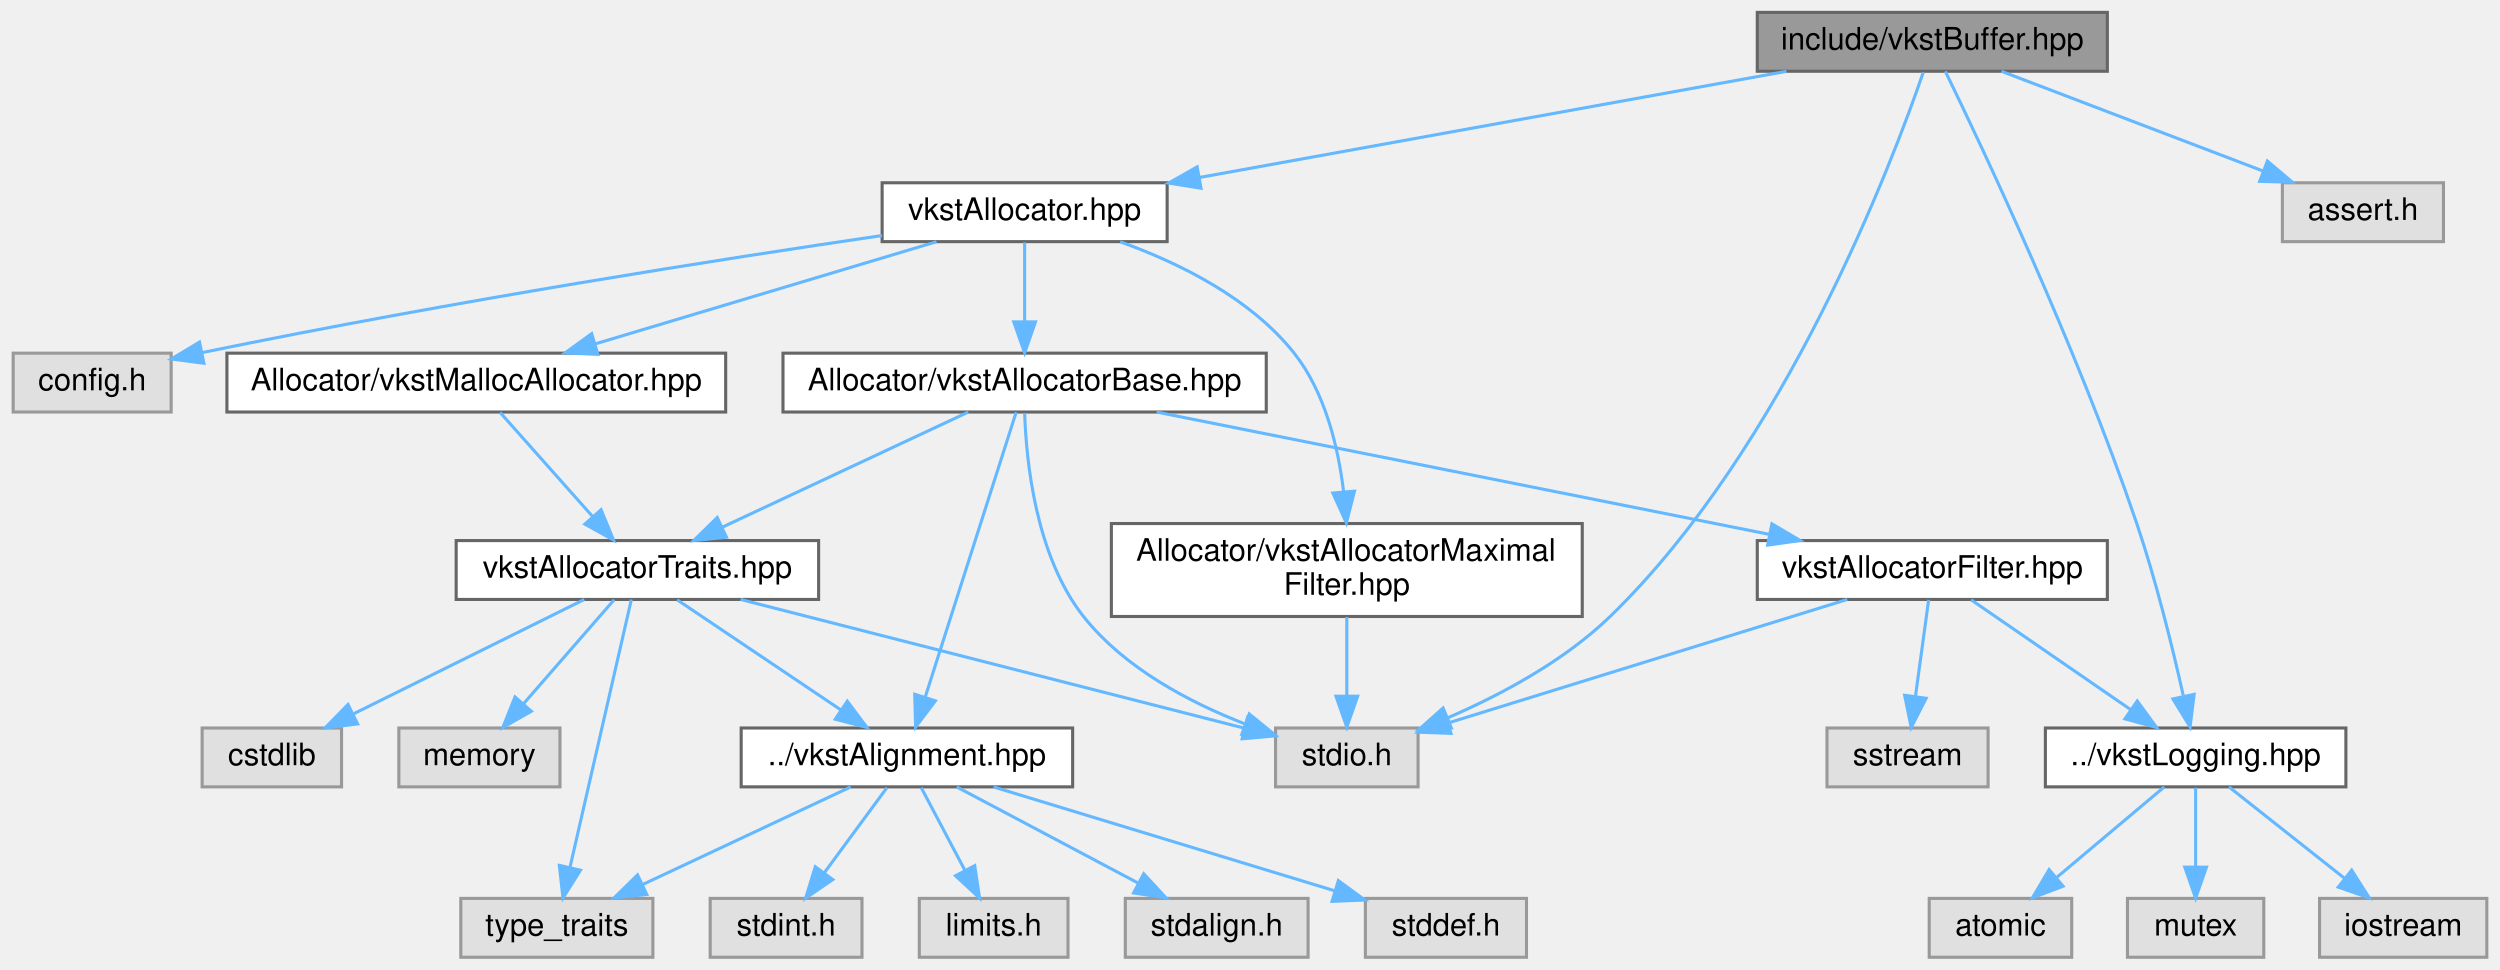
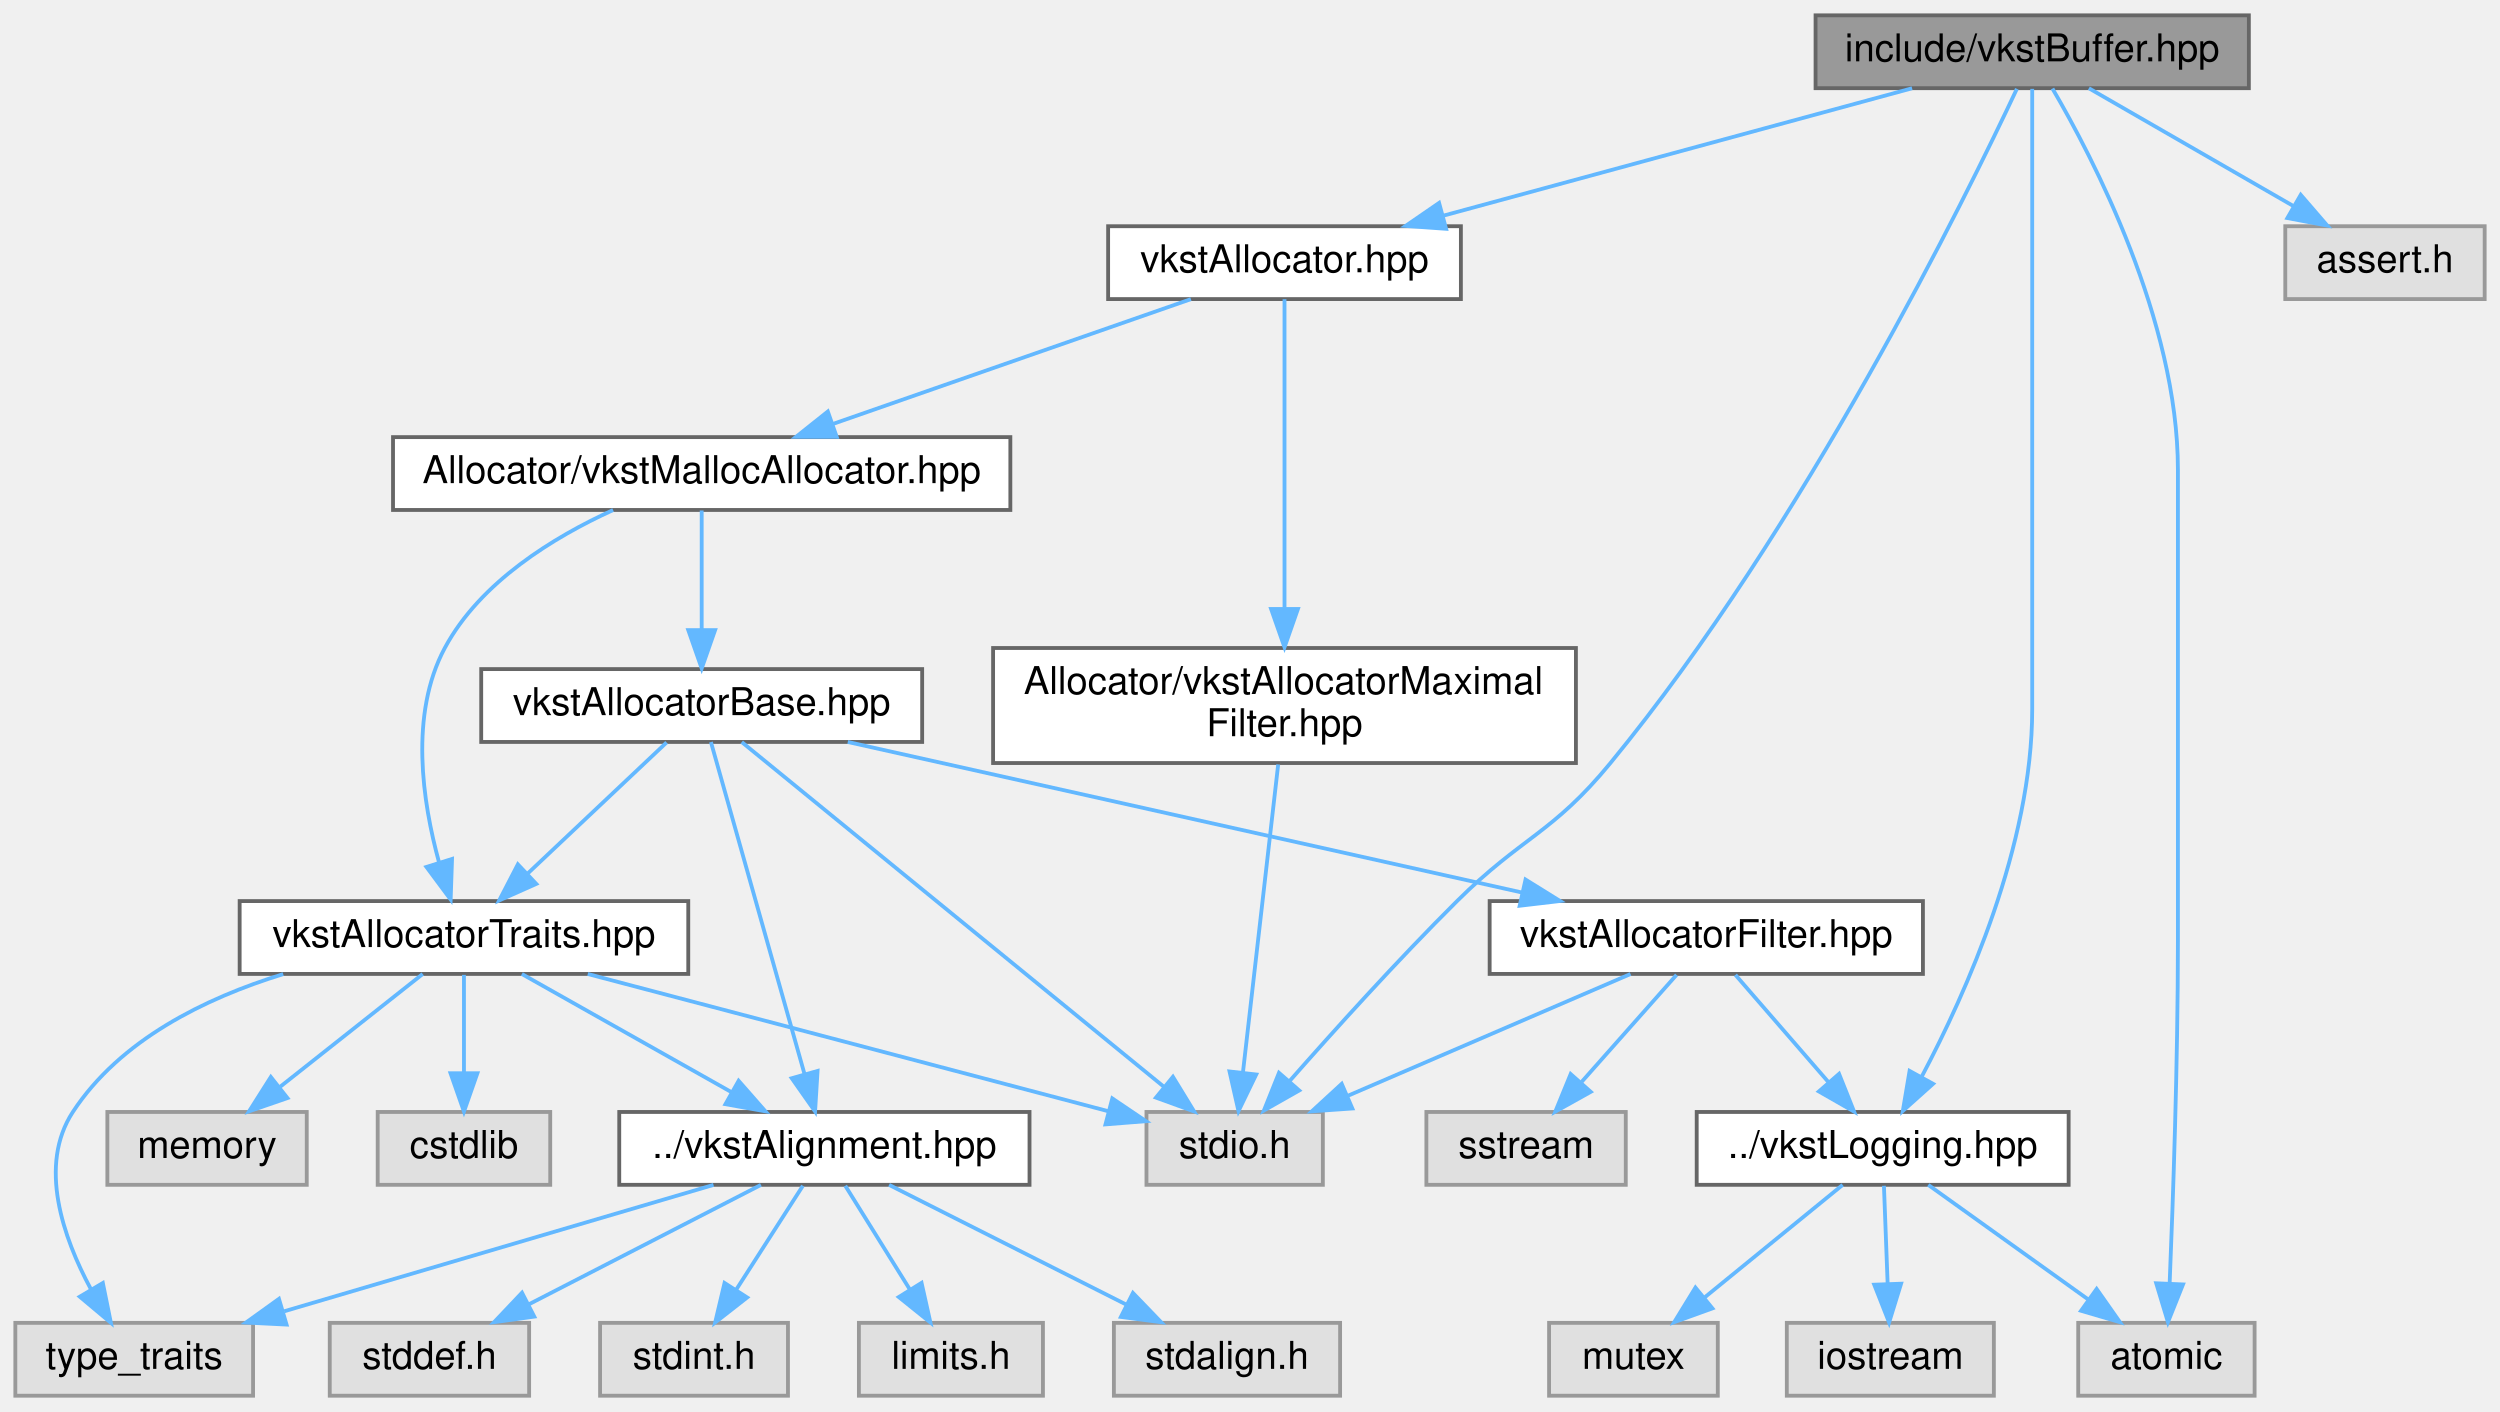
- <svg xmlns="http://www.w3.org/2000/svg" xmlns:xlink="http://www.w3.org/1999/xlink" width="807pt" height="313pt" viewBox="0.00 0.00 806.50 313.00">
-   <g id="graph0" class="graph" transform="scale(1 1) rotate(0) translate(4 309)">
+ <svg xmlns="http://www.w3.org/2000/svg" xmlns:xlink="http://www.w3.org/1999/xlink" width="652pt" height="368pt" viewBox="0.00 0.00 652.00 368.00">
+   <g id="graph0" class="graph" transform="scale(1 1) rotate(0) translate(4 364)">
    <g id="Node000001" class="node">
      <g id="a_Node000001">
        <a xlink:title=" ">
-           <polygon fill="#999999" stroke="#666666" points="676,-305 563,-305 563,-286 676,-286 676,-305" />
-           <text text-anchor="middle" x="619.5" y="-293" font-family="Helvetica,sans-Serif" font-size="10.00">include/vkstBuffer.hpp</text>
+           <polygon fill="#999999" stroke="#666666" points="582.5,-360 469.5,-360 469.5,-341 582.5,-341 582.5,-360" />
+           <text text-anchor="middle" x="526" y="-348" font-family="Helvetica,sans-Serif" font-size="10.00">include/vkstBuffer.hpp</text>
        </a>
      </g>
    </g>
    <g id="Node000002" class="node">
      <g id="a_Node000002">
        <a xlink:title=" ">
-           <polygon fill="#e0e0e0" stroke="#999999" points="453.5,-74 407.5,-74 407.5,-55 453.5,-55 453.5,-74" />
-           <text text-anchor="middle" x="430.5" y="-62" font-family="Helvetica,sans-Serif" font-size="10.00">stdio.h</text>
+           <polygon fill="#e0e0e0" stroke="#999999" points="341,-74 295,-74 295,-55 341,-55 341,-74" />
+           <text text-anchor="middle" x="318" y="-62" font-family="Helvetica,sans-Serif" font-size="10.00">stdio.h</text>
        </a>
      </g>
    </g>
    <g id="edge1_Node000001_Node000002" class="edge">
      <g id="a_edge1_Node000001_Node000002">
        <a xlink:title=" ">
-           <path fill="none" stroke="#63b8ff" d="M616.58,-285.65C606.71,-256.9 572,-164.77 515.5,-110 500.7,-95.66 480.36,-84.78 463.28,-77.38" />
-           <polygon fill="#63b8ff" stroke="#63b8ff" points="464.25,-73.99 453.67,-73.42 461.58,-80.46 464.25,-73.99" />
+           <path fill="none" stroke="#63b8ff" d="M522,-340.83C509.09,-313.34 466.43,-226.37 416,-165 400.82,-146.52 392.97,-145.85 376,-129 360.53,-113.64 343.84,-95.14 332.35,-82.09" />
+           <polygon fill="#63b8ff" stroke="#63b8ff" points="334.83,-79.61 325.62,-74.38 329.56,-84.21 334.83,-79.61" />
        </a>
      </g>
    </g>
    <g id="Node000003" class="node">
      <g id="a_Node000003">
        <a xlink:title=" ">
-           <polygon fill="#e0e0e0" stroke="#999999" points="784.5,-250 732.5,-250 732.5,-231 784.5,-231 784.5,-250" />
-           <text text-anchor="middle" x="758.5" y="-238" font-family="Helvetica,sans-Serif" font-size="10.00">assert.h</text>
+           <polygon fill="#e0e0e0" stroke="#999999" points="644,-305 592,-305 592,-286 644,-286 644,-305" />
+           <text text-anchor="middle" x="618" y="-293" font-family="Helvetica,sans-Serif" font-size="10.00">assert.h</text>
        </a>
      </g>
    </g>
    <g id="edge2_Node000001_Node000003" class="edge">
      <g id="a_edge2_Node000001_Node000003">
        <a xlink:title=" ">
-           <path fill="none" stroke="#63b8ff" d="M641.83,-285.98C664.7,-277.27 700.46,-263.63 726.36,-253.75" />
-           <polygon fill="#63b8ff" stroke="#63b8ff" points="727.66,-257 735.76,-250.17 725.17,-250.46 727.66,-257" />
+           <path fill="none" stroke="#63b8ff" d="M540.78,-340.98C555.18,-332.69 577.31,-319.94 594.19,-310.22" />
+           <polygon fill="#63b8ff" stroke="#63b8ff" points="596.03,-313.19 602.95,-305.17 592.54,-307.13 596.03,-313.19" />
        </a>
      </g>
    </g>
    <g id="Node000004" class="node">
      <g id="a_Node000004">
-         <a xlink:href="../../dd/d2c/vkstAllocator_8hpp.html" target="_top" xlink:title=" ">
-           <polygon fill="white" stroke="#666666" points="372.5,-250 280.5,-250 280.5,-231 372.5,-231 372.5,-250" />
-           <text text-anchor="middle" x="326.5" y="-238" font-family="Helvetica,sans-Serif" font-size="10.00">vkstAllocator.hpp</text>
+         <a xlink:title=" ">
+           <polygon fill="#e0e0e0" stroke="#999999" points="584,-19 538,-19 538,0 584,0 584,-19" />
+           <text text-anchor="middle" x="561" y="-7" font-family="Helvetica,sans-Serif" font-size="10.00">atomic</text>
        </a>
      </g>
    </g>
    <g id="edge3_Node000001_Node000004" class="edge">
      <g id="a_edge3_Node000001_Node000004">
        <a xlink:title=" ">
-           <path fill="none" stroke="#63b8ff" d="M572.42,-285.98C520.8,-276.65 437.98,-261.67 382.92,-251.71" />
-           <polygon fill="#63b8ff" stroke="#63b8ff" points="383.44,-248.24 372.97,-249.91 382.19,-255.13 383.44,-248.24" />
-         </a>
-       </g>
-     </g>
-     <g id="Node000009" class="node">
-       <g id="a_Node000009">
-         <a xlink:href="../../d4/d45/vkstLogging_8hpp.html" target="_top" xlink:title=" ">
-           <polygon fill="white" stroke="#666666" points="753,-74 656,-74 656,-55 753,-55 753,-74" />
-           <text text-anchor="middle" x="704.5" y="-62" font-family="Helvetica,sans-Serif" font-size="10.00">../vkstLogging.hpp</text>
-         </a>
-       </g>
-     </g>
-     <g id="edge30_Node000001_Node000009" class="edge">
-       <g id="a_edge30_Node000001_Node000009">
-         <a xlink:title=" ">
-           <path fill="none" stroke="#63b8ff" d="M623.7,-285.97C634.93,-262.91 666.12,-197.18 685.5,-140 691.78,-121.46 697.1,-99.72 700.5,-84.53" />
-           <polygon fill="#63b8ff" stroke="#63b8ff" points="704.01,-84.86 702.71,-74.34 697.17,-83.38 704.01,-84.86" />
+           <path fill="none" stroke="#63b8ff" d="M531.28,-340.9C541.73,-323.07 564,-280.46 564,-241.5 564,-241.5 564,-241.5 564,-118.5 564,-87.18 562.72,-50.77 561.84,-29.23" />
+           <polygon fill="#63b8ff" stroke="#63b8ff" points="565.33,-29.02 561.4,-19.18 558.34,-29.32 565.33,-29.02" />
        </a>
      </g>
    </g>
    <g id="Node000005" class="node">
      <g id="a_Node000005">
-         <a xlink:title=" ">
-           <polygon fill="#e0e0e0" stroke="#999999" points="51,-195 0,-195 0,-176 51,-176 51,-195" />
-           <text text-anchor="middle" x="25.5" y="-183" font-family="Helvetica,sans-Serif" font-size="10.00">config.h</text>
-         </a>
-       </g>
-     </g>
-     <g id="edge4_Node000004_Node000005" class="edge">
-       <g id="a_edge4_Node000004_Node000005">
-         <a xlink:title=" ">
-           <path fill="none" stroke="#63b8ff" d="M280.46,-232.97C229.17,-225.44 143.58,-212.12 61.11,-195.21" />
-           <polygon fill="#63b8ff" stroke="#63b8ff" points="61.57,-191.73 51.07,-193.12 60.15,-198.58 61.57,-191.73" />
+         <a xlink:href="../../dd/d2c/vkstAllocator_8hpp.html" target="_top" xlink:title=" ">
+           <polygon fill="white" stroke="#666666" points="377,-305 285,-305 285,-286 377,-286 377,-305" />
+           <text text-anchor="middle" x="331" y="-293" font-family="Helvetica,sans-Serif" font-size="10.00">vkstAllocator.hpp</text>
+         </a>
+       </g>
+     </g>
+     <g id="edge4_Node000001_Node000005" class="edge">
+       <g id="a_edge4_Node000001_Node000005">
+         <a xlink:title=" ">
+           <path fill="none" stroke="#63b8ff" d="M494.67,-340.98C461.51,-331.97 409,-317.7 372.44,-307.76" />
+           <polygon fill="#63b8ff" stroke="#63b8ff" points="373.14,-304.33 362.58,-305.08 371.31,-311.08 373.14,-304.33" />
+         </a>
+       </g>
+     </g>
+     <g id="Node000010" class="node">
+       <g id="a_Node000010">
+         <a xlink:href="../../d4/d45/vkstLogging_8hpp.html" target="_top" xlink:title=" ">
+           <polygon fill="white" stroke="#666666" points="535.5,-74 438.5,-74 438.5,-55 535.5,-55 535.5,-74" />
+           <text text-anchor="middle" x="487" y="-62" font-family="Helvetica,sans-Serif" font-size="10.00">../vkstLogging.hpp</text>
+         </a>
+       </g>
+     </g>
+     <g id="edge30_Node000001_Node000010" class="edge">
+       <g id="a_edge30_Node000001_Node000010">
+         <a xlink:title=" ">
+           <path fill="none" stroke="#63b8ff" d="M526,-340.82C526,-322.48 526,-278.44 526,-241.5 526,-241.5 526,-241.5 526,-179 526,-143.57 508.79,-105.12 497.23,-83.3" />
+           <polygon fill="#63b8ff" stroke="#63b8ff" points="500.15,-81.34 492.26,-74.27 494.02,-84.71 500.15,-81.34" />
        </a>
      </g>
    </g>
    <g id="Node000006" class="node">
      <g id="a_Node000006">
-         <a xlink:href="../../d0/dd1/vkstAllocatorBase_8hpp.html" target="_top" xlink:title=" ">
-           <polygon fill="white" stroke="#666666" points="404.5,-195 248.5,-195 248.5,-176 404.5,-176 404.5,-195" />
-           <text text-anchor="middle" x="326.5" y="-183" font-family="Helvetica,sans-Serif" font-size="10.00">Allocator/vkstAllocatorBase.hpp</text>
-         </a>
-       </g>
-     </g>
-     <g id="edge5_Node000004_Node000006" class="edge">
-       <g id="a_edge5_Node000004_Node000006">
-         <a xlink:title=" ">
-           <path fill="none" stroke="#63b8ff" d="M326.5,-230.75C326.5,-223.8 326.5,-213.85 326.5,-205.13" />
-           <polygon fill="#63b8ff" stroke="#63b8ff" points="330,-205.09 326.5,-195.09 323,-205.09 330,-205.09" />
+         <a xlink:href="../../d5/d82/vkstMallocAllocator_8hpp.html" target="_top" xlink:title=" ">
+           <polygon fill="white" stroke="#666666" points="259.5,-250 98.5,-250 98.5,-231 259.5,-231 259.5,-250" />
+           <text text-anchor="middle" x="179" y="-238" font-family="Helvetica,sans-Serif" font-size="10.00">Allocator/vkstMallocAllocator.hpp</text>
+         </a>
+       </g>
+     </g>
+     <g id="edge5_Node000005_Node000006" class="edge">
+       <g id="a_edge5_Node000005_Node000006">
+         <a xlink:title=" ">
+           <path fill="none" stroke="#63b8ff" d="M306.58,-285.98C281.28,-277.16 241.55,-263.31 213.14,-253.41" />
+           <polygon fill="#63b8ff" stroke="#63b8ff" points="214.21,-250.07 203.61,-250.08 211.9,-256.68 214.21,-250.07" />
        </a>
      </g>
    </g>
    <g id="Node000022" class="node">
      <g id="a_Node000022">
-         <a xlink:href="../../d5/d82/vkstMallocAllocator_8hpp.html" target="_top" xlink:title=" ">
-           <polygon fill="white" stroke="#666666" points="230,-195 69,-195 69,-176 230,-176 230,-195" />
-           <text text-anchor="middle" x="149.5" y="-183" font-family="Helvetica,sans-Serif" font-size="10.00">Allocator/vkstMallocAllocator.hpp</text>
-         </a>
-       </g>
-     </g>
-     <g id="edge26_Node000004_Node000022" class="edge">
-       <g id="a_edge26_Node000004_Node000022">
-         <a xlink:title=" ">
-           <path fill="none" stroke="#63b8ff" d="M298.06,-230.98C268.22,-222.05 221.12,-207.94 187.97,-198.02" />
-           <polygon fill="#63b8ff" stroke="#63b8ff" points="188.74,-194.6 178.16,-195.08 186.74,-201.3 188.74,-194.6" />
-         </a>
-       </g>
-     </g>
-     <g id="Node000023" class="node">
-       <g id="a_Node000023">
        <a xlink:href="../../d5/d58/vkstAllocatorMaximalFilter_8hpp.html" target="_top" xlink:title=" ">
-           <polygon fill="white" stroke="#666666" points="506.5,-140 354.5,-140 354.5,-110 506.5,-110 506.5,-140" />
-           <text text-anchor="start" x="362.5" y="-128" font-family="Helvetica,sans-Serif" font-size="10.00">Allocator/vkstAllocatorMaximal</text>
-           <text text-anchor="middle" x="430.5" y="-117" font-family="Helvetica,sans-Serif" font-size="10.00">Filter.hpp</text>
-         </a>
-       </g>
-     </g>
-     <g id="edge28_Node000004_Node000023" class="edge">
-       <g id="a_edge28_Node000004_Node000023">
-         <a xlink:title=" ">
-           <path fill="none" stroke="#63b8ff" d="M357.33,-230.96C376.21,-224.18 399.39,-212.82 413.5,-195 423.51,-182.36 427.73,-164.64 429.46,-150.33" />
-           <polygon fill="#63b8ff" stroke="#63b8ff" points="432.97,-150.45 430.36,-140.18 425.99,-149.84 432.97,-150.45" />
-         </a>
-       </g>
-     </g>
-     <g id="edge6_Node000006_Node000002" class="edge">
-       <g id="a_edge6_Node000006_Node000002">
-         <a xlink:title=" ">
-           <path fill="none" stroke="#63b8ff" d="M326.51,-175.69C326.98,-160.64 329.93,-129.68 345.5,-110 358.66,-93.35 379.78,-82.25 397.67,-75.3" />
-           <polygon fill="#63b8ff" stroke="#63b8ff" points="398.99,-78.55 407.21,-71.86 396.61,-71.96 398.99,-78.55" />
+           <polygon fill="white" stroke="#666666" points="407,-195 255,-195 255,-165 407,-165 407,-195" />
+           <text text-anchor="start" x="263" y="-183" font-family="Helvetica,sans-Serif" font-size="10.00">Allocator/vkstAllocatorMaximal</text>
+           <text text-anchor="middle" x="331" y="-172" font-family="Helvetica,sans-Serif" font-size="10.00">Filter.hpp</text>
+         </a>
+       </g>
+     </g>
+     <g id="edge28_Node000005_Node000022" class="edge">
+       <g id="a_edge28_Node000005_Node000022">
+         <a xlink:title=" ">
+           <path fill="none" stroke="#63b8ff" d="M331,-285.97C331,-269.08 331,-230.85 331,-205.48" />
+           <polygon fill="#63b8ff" stroke="#63b8ff" points="334.5,-205.18 331,-195.18 327.5,-205.18 334.5,-205.18" />
        </a>
      </g>
    </g>
    <g id="Node000007" class="node">
      <g id="a_Node000007">
-         <a xlink:href="../../d1/d72/vkstAllocatorFilter_8hpp.html" target="_top" xlink:title=" ">
-           <polygon fill="white" stroke="#666666" points="676,-134.5 563,-134.5 563,-115.5 676,-115.5 676,-134.5" />
-           <text text-anchor="middle" x="619.5" y="-122.5" font-family="Helvetica,sans-Serif" font-size="10.00">vkstAllocatorFilter.hpp</text>
-         </a>
-       </g>
-     </g>
-     <g id="edge7_Node000006_Node000007" class="edge">
-       <g id="a_edge7_Node000006_Node000007">
-         <a xlink:title=" ">
-           <path fill="none" stroke="#63b8ff" d="M369.1,-175.99C421.51,-165.53 510.46,-147.77 567.02,-136.48" />
-           <polygon fill="#63b8ff" stroke="#63b8ff" points="567.72,-139.91 576.84,-134.52 566.35,-133.04 567.72,-139.91" />
+         <a xlink:href="../../d0/dd1/vkstAllocatorBase_8hpp.html" target="_top" xlink:title=" ">
+           <polygon fill="white" stroke="#666666" points="236.5,-189.5 121.5,-189.5 121.5,-170.5 236.5,-170.5 236.5,-189.5" />
+           <text text-anchor="middle" x="179" y="-177.5" font-family="Helvetica,sans-Serif" font-size="10.00">vkstAllocatorBase.hpp</text>
+         </a>
+       </g>
+     </g>
+     <g id="edge6_Node000006_Node000007" class="edge">
+       <g id="a_edge6_Node000006_Node000007">
+         <a xlink:title=" ">
+           <path fill="none" stroke="#63b8ff" d="M179,-230.87C179,-222.75 179,-210.31 179,-199.89" />
+           <polygon fill="#63b8ff" stroke="#63b8ff" points="182.5,-199.67 179,-189.67 175.5,-199.67 182.5,-199.67" />
        </a>
      </g>
    </g>
    <g id="Node000013" class="node">
      <g id="a_Node000013">
        <a xlink:href="../../d0/dcf/vkstAllocatorTraits_8hpp.html" target="_top" xlink:title=" ">
-           <polygon fill="white" stroke="#666666" points="260,-134.5 143,-134.5 143,-115.5 260,-115.5 260,-134.5" />
-           <text text-anchor="middle" x="201.5" y="-122.5" font-family="Helvetica,sans-Serif" font-size="10.00">vkstAllocatorTraits.hpp</text>
-         </a>
-       </g>
-     </g>
-     <g id="edge14_Node000006_Node000013" class="edge">
-       <g id="a_edge14_Node000006_Node000013">
-         <a xlink:title=" ">
-           <path fill="none" stroke="#63b8ff" d="M308.32,-175.99C287.49,-166.25 253.13,-150.16 229.02,-138.88" />
-           <polygon fill="#63b8ff" stroke="#63b8ff" points="230.24,-135.59 219.7,-134.52 227.27,-141.93 230.24,-135.59" />
+           <polygon fill="white" stroke="#666666" points="175.5,-129 58.5,-129 58.5,-110 175.5,-110 175.5,-129" />
+           <text text-anchor="middle" x="117" y="-117" font-family="Helvetica,sans-Serif" font-size="10.00">vkstAllocatorTraits.hpp</text>
+         </a>
+       </g>
+     </g>
+     <g id="edge27_Node000006_Node000013" class="edge">
+       <g id="a_edge27_Node000006_Node000013">
+         <a xlink:title=" ">
+           <path fill="none" stroke="#63b8ff" d="M155.89,-230.98C140.41,-223.92 121.24,-212.23 112,-195 102.74,-177.74 106.16,-154.89 110.51,-139.07" />
+           <polygon fill="#63b8ff" stroke="#63b8ff" points="113.89,-139.99 113.53,-129.4 107.21,-137.9 113.89,-139.99" />
+         </a>
+       </g>
+     </g>
+     <g id="edge7_Node000007_Node000002" class="edge">
+       <g id="a_edge7_Node000007_Node000002">
+         <a xlink:title=" ">
+           <path fill="none" stroke="#63b8ff" d="M189.45,-170.47C212.89,-151.32 269.95,-104.73 299.53,-80.58" />
+           <polygon fill="#63b8ff" stroke="#63b8ff" points="301.9,-83.17 307.43,-74.13 297.47,-77.74 301.9,-83.17" />
+         </a>
+       </g>
+     </g>
+     <g id="Node000008" class="node">
+       <g id="a_Node000008">
+         <a xlink:href="../../d1/d72/vkstAllocatorFilter_8hpp.html" target="_top" xlink:title=" ">
+           <polygon fill="white" stroke="#666666" points="497.5,-129 384.5,-129 384.5,-110 497.5,-110 497.5,-129" />
+           <text text-anchor="middle" x="441" y="-117" font-family="Helvetica,sans-Serif" font-size="10.00">vkstAllocatorFilter.hpp</text>
+         </a>
+       </g>
+     </g>
+     <g id="edge8_Node000007_Node000008" class="edge">
+       <g id="a_edge8_Node000007_Node000008">
+         <a xlink:title=" ">
+           <path fill="none" stroke="#63b8ff" d="M217.1,-170.49C263.57,-160.12 342.18,-142.57 392.81,-131.26" />
+           <polygon fill="#63b8ff" stroke="#63b8ff" points="393.86,-134.61 402.86,-129.02 392.33,-127.78 393.86,-134.61" />
+         </a>
+       </g>
+     </g>
+     <g id="edge15_Node000007_Node000013" class="edge">
+       <g id="a_edge15_Node000007_Node000013">
+         <a xlink:title=" ">
+           <path fill="none" stroke="#63b8ff" d="M169.85,-170.37C160.33,-161.38 145.2,-147.11 133.57,-136.14" />
+           <polygon fill="#63b8ff" stroke="#63b8ff" points="135.86,-133.48 126.19,-129.17 131.06,-138.58 135.86,-133.48" />
        </a>
      </g>
    </g>
    <g id="Node000017" class="node">
      <g id="a_Node000017">
        <a xlink:href="../../d0/d1f/vkstAlignment_8hpp.html" target="_top" xlink:title=" ">
-           <polygon fill="white" stroke="#666666" points="342,-74 235,-74 235,-55 342,-55 342,-74" />
-           <text text-anchor="middle" x="288.5" y="-62" font-family="Helvetica,sans-Serif" font-size="10.00">../vkstAlignment.hpp</text>
-         </a>
-       </g>
-     </g>
-     <g id="edge25_Node000006_Node000017" class="edge">
-       <g id="a_edge25_Node000006_Node000017">
-         <a xlink:title=" ">
-           <path fill="none" stroke="#63b8ff" d="M323.77,-175.94C317.66,-156.82 302.8,-110.27 294.45,-84.12" />
-           <polygon fill="#63b8ff" stroke="#63b8ff" points="297.69,-82.76 291.31,-74.3 291.02,-84.89 297.69,-82.76" />
-         </a>
-       </g>
-     </g>
-     <g id="edge8_Node000007_Node000002" class="edge">
-       <g id="a_edge8_Node000007_Node000002">
-         <a xlink:title=" ">
-           <path fill="none" stroke="#63b8ff" d="M592.02,-115.49C557.86,-104.92 499.64,-86.9 463.21,-75.63" />
-           <polygon fill="#63b8ff" stroke="#63b8ff" points="464.14,-72.25 453.56,-72.64 462.07,-78.94 464.14,-72.25" />
-         </a>
-       </g>
-     </g>
-     <g id="Node000008" class="node">
-       <g id="a_Node000008">
-         <a xlink:title=" ">
-           <polygon fill="#e0e0e0" stroke="#999999" points="637.5,-74 585.5,-74 585.5,-55 637.5,-55 637.5,-74" />
-           <text text-anchor="middle" x="611.5" y="-62" font-family="Helvetica,sans-Serif" font-size="10.00">sstream</text>
-         </a>
-       </g>
-     </g>
-     <g id="edge9_Node000007_Node000008" class="edge">
-       <g id="a_edge9_Node000007_Node000008">
-         <a xlink:title=" ">
-           <path fill="none" stroke="#63b8ff" d="M618.32,-115.37C617.21,-107.25 615.51,-94.81 614.08,-84.39" />
-           <polygon fill="#63b8ff" stroke="#63b8ff" points="617.51,-83.6 612.69,-74.17 610.57,-84.55 617.51,-83.6" />
-         </a>
-       </g>
-     </g>
-     <g id="edge10_Node000007_Node000009" class="edge">
-       <g id="a_edge10_Node000007_Node000009">
-         <a xlink:title=" ">
-           <path fill="none" stroke="#63b8ff" d="M632.04,-115.37C645.6,-106.04 667.44,-91.01 683.6,-79.88" />
-           <polygon fill="#63b8ff" stroke="#63b8ff" points="685.65,-82.72 691.91,-74.17 681.68,-76.95 685.65,-82.72" />
-         </a>
-       </g>
-     </g>
-     <g id="Node000010" class="node">
-       <g id="a_Node000010">
-         <a xlink:title=" ">
-           <polygon fill="#e0e0e0" stroke="#999999" points="798.5,-19 744.5,-19 744.5,0 798.5,0 798.5,-19" />
-           <text text-anchor="middle" x="771.5" y="-7" font-family="Helvetica,sans-Serif" font-size="10.00">iostream</text>
-         </a>
-       </g>
-     </g>
-     <g id="edge11_Node000009_Node000010" class="edge">
-       <g id="a_edge11_Node000009_Node000010">
-         <a xlink:title=" ">
-           <path fill="none" stroke="#63b8ff" d="M715.26,-54.98C725.27,-47.07 740.39,-35.11 752.43,-25.58" />
-           <polygon fill="#63b8ff" stroke="#63b8ff" points="754.87,-28.12 760.54,-19.17 750.53,-22.63 754.87,-28.12" />
+           <polygon fill="white" stroke="#666666" points="264.5,-74 157.5,-74 157.5,-55 264.5,-55 264.5,-74" />
+           <text text-anchor="middle" x="211" y="-62" font-family="Helvetica,sans-Serif" font-size="10.00">../vkstAlignment.hpp</text>
+         </a>
+       </g>
+     </g>
+     <g id="edge26_Node000007_Node000017" class="edge">
+       <g id="a_edge26_Node000007_Node000017">
+         <a xlink:title=" ">
+           <path fill="none" stroke="#63b8ff" d="M181.41,-170.47C186.57,-152.15 198.83,-108.68 205.84,-83.81" />
+           <polygon fill="#63b8ff" stroke="#63b8ff" points="209.22,-84.7 208.57,-74.13 202.48,-82.8 209.22,-84.7" />
+         </a>
+       </g>
+     </g>
+     <g id="edge9_Node000008_Node000002" class="edge">
+       <g id="a_edge9_Node000008_Node000002">
+         <a xlink:title=" ">
+           <path fill="none" stroke="#63b8ff" d="M421.24,-109.98C401.27,-101.38 370.2,-87.99 347.35,-78.15" />
+           <polygon fill="#63b8ff" stroke="#63b8ff" points="348.69,-74.91 338.12,-74.17 345.92,-81.34 348.69,-74.91" />
+         </a>
+       </g>
+     </g>
+     <g id="Node000009" class="node">
+       <g id="a_Node000009">
+         <a xlink:title=" ">
+           <polygon fill="#e0e0e0" stroke="#999999" points="420,-74 368,-74 368,-55 420,-55 420,-74" />
+           <text text-anchor="middle" x="394" y="-62" font-family="Helvetica,sans-Serif" font-size="10.00">sstream</text>
+         </a>
+       </g>
+     </g>
+     <g id="edge10_Node000008_Node000009" class="edge">
+       <g id="a_edge10_Node000008_Node000009">
+         <a xlink:title=" ">
+           <path fill="none" stroke="#63b8ff" d="M433.24,-109.75C426.53,-102.18 416.66,-91.05 408.49,-81.84" />
+           <polygon fill="#63b8ff" stroke="#63b8ff" points="410.87,-79.25 401.62,-74.09 405.63,-83.89 410.87,-79.25" />
+         </a>
+       </g>
+     </g>
+     <g id="edge11_Node000008_Node000010" class="edge">
+       <g id="a_edge11_Node000008_Node000010">
+         <a xlink:title=" ">
+           <path fill="none" stroke="#63b8ff" d="M448.6,-109.75C455.16,-102.18 464.82,-91.05 472.81,-81.84" />
+           <polygon fill="#63b8ff" stroke="#63b8ff" points="475.63,-83.94 479.55,-74.09 470.35,-79.35 475.63,-83.94" />
+         </a>
+       </g>
+     </g>
+     <g id="edge13_Node000010_Node000004" class="edge">
+       <g id="a_edge13_Node000010_Node000004">
+         <a xlink:title=" ">
+           <path fill="none" stroke="#63b8ff" d="M498.89,-54.98C510.15,-46.92 527.29,-34.65 540.71,-25.03" />
+           <polygon fill="#63b8ff" stroke="#63b8ff" points="542.8,-27.84 548.89,-19.17 538.73,-22.15 542.8,-27.84" />
        </a>
      </g>
    </g>
    <g id="Node000011" class="node">
      <g id="a_Node000011">
        <a xlink:title=" ">
-           <polygon fill="#e0e0e0" stroke="#999999" points="664.5,-19 618.5,-19 618.5,0 664.5,0 664.5,-19" />
-           <text text-anchor="middle" x="641.5" y="-7" font-family="Helvetica,sans-Serif" font-size="10.00">atomic</text>
-         </a>
-       </g>
-     </g>
-     <g id="edge12_Node000009_Node000011" class="edge">
-       <g id="a_edge12_Node000009_Node000011">
-         <a xlink:title=" ">
-           <path fill="none" stroke="#63b8ff" d="M694.38,-54.98C685.06,-47.15 671.03,-35.34 659.76,-25.86" />
-           <polygon fill="#63b8ff" stroke="#63b8ff" points="661.71,-22.93 651.81,-19.17 657.21,-28.29 661.71,-22.93" />
+           <polygon fill="#e0e0e0" stroke="#999999" points="516,-19 462,-19 462,0 516,0 516,-19" />
+           <text text-anchor="middle" x="489" y="-7" font-family="Helvetica,sans-Serif" font-size="10.00">iostream</text>
+         </a>
+       </g>
+     </g>
+     <g id="edge12_Node000010_Node000011" class="edge">
+       <g id="a_edge12_Node000010_Node000011">
+         <a xlink:title=" ">
+           <path fill="none" stroke="#63b8ff" d="M487.33,-54.75C487.59,-47.8 487.97,-37.85 488.3,-29.13" />
+           <polygon fill="#63b8ff" stroke="#63b8ff" points="491.8,-29.21 488.68,-19.09 484.8,-28.95 491.8,-29.21" />
        </a>
      </g>
    </g>
    <g id="Node000012" class="node">
      <g id="a_Node000012">
        <a xlink:title=" ">
-           <polygon fill="#e0e0e0" stroke="#999999" points="726.5,-19 682.5,-19 682.5,0 726.5,0 726.5,-19" />
-           <text text-anchor="middle" x="704.5" y="-7" font-family="Helvetica,sans-Serif" font-size="10.00">mutex</text>
-         </a>
-       </g>
-     </g>
-     <g id="edge13_Node000009_Node000012" class="edge">
-       <g id="a_edge13_Node000009_Node000012">
-         <a xlink:title=" ">
-           <path fill="none" stroke="#63b8ff" d="M704.5,-54.75C704.5,-47.8 704.5,-37.85 704.5,-29.13" />
-           <polygon fill="#63b8ff" stroke="#63b8ff" points="708,-29.09 704.5,-19.09 701,-29.09 708,-29.09" />
-         </a>
-       </g>
-     </g>
-     <g id="edge15_Node000013_Node000002" class="edge">
-       <g id="a_edge15_Node000013_Node000002">
-         <a xlink:title=" ">
-           <path fill="none" stroke="#63b8ff" d="M234.8,-115.49C278.32,-104.37 354.1,-85.02 397.48,-73.93" />
-           <polygon fill="#63b8ff" stroke="#63b8ff" points="398.44,-77.3 407.26,-71.44 396.71,-70.52 398.44,-77.3" />
+           <polygon fill="#e0e0e0" stroke="#999999" points="444,-19 400,-19 400,0 444,0 444,-19" />
+           <text text-anchor="middle" x="422" y="-7" font-family="Helvetica,sans-Serif" font-size="10.00">mutex</text>
+         </a>
+       </g>
+     </g>
+     <g id="edge14_Node000010_Node000012" class="edge">
+       <g id="a_edge14_Node000010_Node000012">
+         <a xlink:title=" ">
+           <path fill="none" stroke="#63b8ff" d="M476.56,-54.98C466.85,-47.07 452.18,-35.11 440.5,-25.58" />
+           <polygon fill="#63b8ff" stroke="#63b8ff" points="442.6,-22.78 432.63,-19.17 438.17,-28.2 442.6,-22.78" />
+         </a>
+       </g>
+     </g>
+     <g id="edge16_Node000013_Node000002" class="edge">
+       <g id="a_edge16_Node000013_Node000002">
+         <a xlink:title=" ">
+           <path fill="none" stroke="#63b8ff" d="M149.29,-109.98C186.52,-100.17 247.39,-84.12 284.94,-74.22" />
+           <polygon fill="#63b8ff" stroke="#63b8ff" points="286.09,-77.53 294.87,-71.6 284.31,-70.76 286.09,-77.53" />
        </a>
      </g>
    </g>
    <g id="Node000014" class="node">
      <g id="a_Node000014">
        <a xlink:title=" ">
-           <polygon fill="#e0e0e0" stroke="#999999" points="206.5,-19 144.5,-19 144.5,0 206.5,0 206.5,-19" />
-           <text text-anchor="middle" x="175.5" y="-7" font-family="Helvetica,sans-Serif" font-size="10.00">type_traits</text>
-         </a>
-       </g>
-     </g>
-     <g id="edge16_Node000013_Node000014" class="edge">
-       <g id="a_edge16_Node000013_Node000014">
-         <a xlink:title=" ">
-           <path fill="none" stroke="#63b8ff" d="M199.55,-115.47C195.37,-97.23 185.48,-54.07 179.77,-29.14" />
-           <polygon fill="#63b8ff" stroke="#63b8ff" points="183.12,-28.1 177.48,-19.13 176.3,-29.66 183.12,-28.1" />
+           <polygon fill="#e0e0e0" stroke="#999999" points="62,-19 0,-19 0,0 62,0 62,-19" />
+           <text text-anchor="middle" x="31" y="-7" font-family="Helvetica,sans-Serif" font-size="10.00">type_traits</text>
+         </a>
+       </g>
+     </g>
+     <g id="edge17_Node000013_Node000014" class="edge">
+       <g id="a_edge17_Node000013_Node000014">
+         <a xlink:title=" ">
+           <path fill="none" stroke="#63b8ff" d="M69.86,-109.95C49.37,-103.64 27.28,-92.75 15,-74 5.88,-60.07 12.43,-41.3 19.71,-27.78" />
+           <polygon fill="#63b8ff" stroke="#63b8ff" points="22.82,-29.4 24.92,-19.01 16.8,-25.82 22.82,-29.4" />
        </a>
      </g>
    </g>
    <g id="Node000015" class="node">
      <g id="a_Node000015">
        <a xlink:title=" ">
-           <polygon fill="#e0e0e0" stroke="#999999" points="106,-74 61,-74 61,-55 106,-55 106,-74" />
-           <text text-anchor="middle" x="83.5" y="-62" font-family="Helvetica,sans-Serif" font-size="10.00">cstdlib</text>
-         </a>
-       </g>
-     </g>
-     <g id="edge17_Node000013_Node000015" class="edge">
-       <g id="a_edge17_Node000013_Node000015">
-         <a xlink:title=" ">
-           <path fill="none" stroke="#63b8ff" d="M184.34,-115.49C164.77,-105.79 132.53,-89.81 109.78,-78.53" />
-           <polygon fill="#63b8ff" stroke="#63b8ff" points="111.19,-75.32 100.68,-74.02 108.08,-81.59 111.19,-75.32" />
+           <polygon fill="#e0e0e0" stroke="#999999" points="139.5,-74 94.5,-74 94.5,-55 139.5,-55 139.5,-74" />
+           <text text-anchor="middle" x="117" y="-62" font-family="Helvetica,sans-Serif" font-size="10.00">cstdlib</text>
+         </a>
+       </g>
+     </g>
+     <g id="edge18_Node000013_Node000015" class="edge">
+       <g id="a_edge18_Node000013_Node000015">
+         <a xlink:title=" ">
+           <path fill="none" stroke="#63b8ff" d="M117,-109.75C117,-102.8 117,-92.85 117,-84.13" />
+           <polygon fill="#63b8ff" stroke="#63b8ff" points="120.5,-84.09 117,-74.09 113.5,-84.09 120.5,-84.09" />
        </a>
      </g>
    </g>
    <g id="Node000016" class="node">
      <g id="a_Node000016">
        <a xlink:title=" ">
-           <polygon fill="#e0e0e0" stroke="#999999" points="176.5,-74 124.5,-74 124.5,-55 176.5,-55 176.5,-74" />
-           <text text-anchor="middle" x="150.5" y="-62" font-family="Helvetica,sans-Serif" font-size="10.00">memory</text>
-         </a>
-       </g>
-     </g>
-     <g id="edge18_Node000013_Node000016" class="edge">
-       <g id="a_edge18_Node000013_Node000016">
-         <a xlink:title=" ">
-           <path fill="none" stroke="#63b8ff" d="M193.97,-115.37C186.29,-106.55 174.18,-92.66 164.69,-81.77" />
-           <polygon fill="#63b8ff" stroke="#63b8ff" points="167.27,-79.41 158.06,-74.17 161.99,-84.01 167.27,-79.41" />
-         </a>
-       </g>
-     </g>
-     <g id="edge19_Node000013_Node000017" class="edge">
-       <g id="a_edge19_Node000013_Node000017">
-         <a xlink:title=" ">
-           <path fill="none" stroke="#63b8ff" d="M214.34,-115.37C228.22,-106.04 250.57,-91.01 267.11,-79.88" />
-           <polygon fill="#63b8ff" stroke="#63b8ff" points="269.26,-82.65 275.61,-74.17 265.36,-76.84 269.26,-82.65" />
-         </a>
-       </g>
-     </g>
-     <g id="edge24_Node000017_Node000014" class="edge">
-       <g id="a_edge24_Node000017_Node000014">
-         <a xlink:title=" ">
-           <path fill="none" stroke="#63b8ff" d="M270.34,-54.98C252.25,-46.5 224.22,-33.35 203.31,-23.54" />
-           <polygon fill="#63b8ff" stroke="#63b8ff" points="204.53,-20.25 193.99,-19.17 201.55,-26.59 204.53,-20.25" />
+           <polygon fill="#e0e0e0" stroke="#999999" points="76,-74 24,-74 24,-55 76,-55 76,-74" />
+           <text text-anchor="middle" x="50" y="-62" font-family="Helvetica,sans-Serif" font-size="10.00">memory</text>
+         </a>
+       </g>
+     </g>
+     <g id="edge19_Node000013_Node000016" class="edge">
+       <g id="a_edge19_Node000013_Node000016">
+         <a xlink:title=" ">
+           <path fill="none" stroke="#63b8ff" d="M106.24,-109.98C96.23,-102.07 81.11,-90.11 69.07,-80.58" />
+           <polygon fill="#63b8ff" stroke="#63b8ff" points="70.97,-77.63 60.96,-74.17 66.63,-83.12 70.97,-77.63" />
+         </a>
+       </g>
+     </g>
+     <g id="edge20_Node000013_Node000017" class="edge">
+       <g id="a_edge20_Node000013_Node000017">
+         <a xlink:title=" ">
+           <path fill="none" stroke="#63b8ff" d="M132.1,-109.98C146.82,-101.69 169.42,-88.94 186.67,-79.22" />
+           <polygon fill="#63b8ff" stroke="#63b8ff" points="188.63,-82.13 195.62,-74.17 185.19,-76.03 188.63,-82.13" />
+         </a>
+       </g>
+     </g>
+     <g id="edge25_Node000017_Node000014" class="edge">
+       <g id="a_edge25_Node000017_Node000014">
+         <a xlink:title=" ">
+           <path fill="none" stroke="#63b8ff" d="M182.08,-54.98C151.73,-46.05 103.83,-31.94 70.12,-22.02" />
+           <polygon fill="#63b8ff" stroke="#63b8ff" points="70.73,-18.55 60.15,-19.08 68.75,-25.26 70.73,-18.55" />
        </a>
      </g>
    </g>
    <g id="Node000018" class="node">
      <g id="a_Node000018">
        <a xlink:title=" ">
-           <polygon fill="#e0e0e0" stroke="#999999" points="488.5,-19 436.5,-19 436.5,0 488.5,0 488.5,-19" />
-           <text text-anchor="middle" x="462.5" y="-7" font-family="Helvetica,sans-Serif" font-size="10.00">stddef.h</text>
-         </a>
-       </g>
-     </g>
-     <g id="edge20_Node000017_Node000018" class="edge">
-       <g id="a_edge20_Node000017_Node000018">
-         <a xlink:title=" ">
-           <path fill="none" stroke="#63b8ff" d="M316.46,-54.98C346.4,-45.86 394.03,-31.36 426.7,-21.41" />
-           <polygon fill="#63b8ff" stroke="#63b8ff" points="427.77,-24.74 436.32,-18.47 425.74,-18.04 427.77,-24.74" />
+           <polygon fill="#e0e0e0" stroke="#999999" points="134,-19 82,-19 82,0 134,0 134,-19" />
+           <text text-anchor="middle" x="108" y="-7" font-family="Helvetica,sans-Serif" font-size="10.00">stddef.h</text>
+         </a>
+       </g>
+     </g>
+     <g id="edge21_Node000017_Node000018" class="edge">
+       <g id="a_edge21_Node000017_Node000018">
+         <a xlink:title=" ">
+           <path fill="none" stroke="#63b8ff" d="M194.45,-54.98C178.11,-46.57 152.87,-33.59 133.87,-23.81" />
+           <polygon fill="#63b8ff" stroke="#63b8ff" points="135.34,-20.63 124.85,-19.17 132.14,-26.86 135.34,-20.63" />
        </a>
      </g>
    </g>
    <g id="Node000019" class="node">
      <g id="a_Node000019">
        <a xlink:title=" ">
-           <polygon fill="#e0e0e0" stroke="#999999" points="274,-19 225,-19 225,0 274,0 274,-19" />
-           <text text-anchor="middle" x="249.5" y="-7" font-family="Helvetica,sans-Serif" font-size="10.00">stdint.h</text>
-         </a>
-       </g>
-     </g>
-     <g id="edge21_Node000017_Node000019" class="edge">
-       <g id="a_edge21_Node000017_Node000019">
-         <a xlink:title=" ">
-           <path fill="none" stroke="#63b8ff" d="M282.06,-54.75C276.61,-47.34 268.64,-36.5 261.94,-27.41" />
-           <polygon fill="#63b8ff" stroke="#63b8ff" points="264.57,-25.07 255.82,-19.09 258.93,-29.22 264.57,-25.07" />
+           <polygon fill="#e0e0e0" stroke="#999999" points="201.5,-19 152.5,-19 152.5,0 201.5,0 201.5,-19" />
+           <text text-anchor="middle" x="177" y="-7" font-family="Helvetica,sans-Serif" font-size="10.00">stdint.h</text>
+         </a>
+       </g>
+     </g>
+     <g id="edge22_Node000017_Node000019" class="edge">
+       <g id="a_edge22_Node000017_Node000019">
+         <a xlink:title=" ">
+           <path fill="none" stroke="#63b8ff" d="M205.39,-54.75C200.68,-47.42 193.83,-36.73 188.03,-27.7" />
+           <polygon fill="#63b8ff" stroke="#63b8ff" points="190.86,-25.62 182.51,-19.09 184.96,-29.4 190.86,-25.62" />
        </a>
      </g>
    </g>
    <g id="Node000020" class="node">
      <g id="a_Node000020">
        <a xlink:title=" ">
-           <polygon fill="#e0e0e0" stroke="#999999" points="340.5,-19 292.5,-19 292.5,0 340.5,0 340.5,-19" />
-           <text text-anchor="middle" x="316.5" y="-7" font-family="Helvetica,sans-Serif" font-size="10.00">limits.h</text>
-         </a>
-       </g>
-     </g>
-     <g id="edge22_Node000017_Node000020" class="edge">
-       <g id="a_edge22_Node000017_Node000020">
-         <a xlink:title=" ">
-           <path fill="none" stroke="#63b8ff" d="M293.12,-54.75C296.96,-47.49 302.52,-36.95 307.26,-27.98" />
-           <polygon fill="#63b8ff" stroke="#63b8ff" points="310.39,-29.57 311.96,-19.09 304.2,-26.3 310.39,-29.57" />
+           <polygon fill="#e0e0e0" stroke="#999999" points="268,-19 220,-19 220,0 268,0 268,-19" />
+           <text text-anchor="middle" x="244" y="-7" font-family="Helvetica,sans-Serif" font-size="10.00">limits.h</text>
+         </a>
+       </g>
+     </g>
+     <g id="edge23_Node000017_Node000020" class="edge">
+       <g id="a_edge23_Node000017_Node000020">
+         <a xlink:title=" ">
+           <path fill="none" stroke="#63b8ff" d="M216.45,-54.75C221.01,-47.42 227.67,-36.73 233.29,-27.7" />
+           <polygon fill="#63b8ff" stroke="#63b8ff" points="236.34,-29.43 238.65,-19.09 230.4,-25.73 236.34,-29.43" />
        </a>
      </g>
    </g>
    <g id="Node000021" class="node">
      <g id="a_Node000021">
        <a xlink:title=" ">
-           <polygon fill="#e0e0e0" stroke="#999999" points="418,-19 359,-19 359,0 418,0 418,-19" />
-           <text text-anchor="middle" x="388.5" y="-7" font-family="Helvetica,sans-Serif" font-size="10.00">stdalign.h</text>
-         </a>
-       </g>
-     </g>
-     <g id="edge23_Node000017_Node000021" class="edge">
-       <g id="a_edge23_Node000017_Node000021">
-         <a xlink:title=" ">
-           <path fill="none" stroke="#63b8ff" d="M304.57,-54.98C320.36,-46.61 344.72,-33.7 363.13,-23.95" />
-           <polygon fill="#63b8ff" stroke="#63b8ff" points="364.94,-26.95 372.14,-19.17 361.67,-20.76 364.94,-26.95" />
-         </a>
-       </g>
-     </g>
-     <g id="edge27_Node000022_Node000013" class="edge">
-       <g id="a_edge27_Node000022_Node000013">
-         <a xlink:title=" ">
-           <path fill="none" stroke="#63b8ff" d="M157.17,-175.87C165.01,-167.05 177.36,-153.16 187.04,-142.27" />
-           <polygon fill="#63b8ff" stroke="#63b8ff" points="189.77,-144.47 193.8,-134.67 184.54,-139.82 189.77,-144.47" />
-         </a>
-       </g>
-     </g>
-     <g id="edge29_Node000023_Node000002" class="edge">
-       <g id="a_edge29_Node000023_Node000002">
-         <a xlink:title=" ">
-           <path fill="none" stroke="#63b8ff" d="M430.5,-109.84C430.5,-102.21 430.5,-92.7 430.5,-84.45" />
-           <polygon fill="#63b8ff" stroke="#63b8ff" points="434,-84.27 430.5,-74.27 427,-84.27 434,-84.27" />
+           <polygon fill="#e0e0e0" stroke="#999999" points="345.5,-19 286.5,-19 286.5,0 345.5,0 345.5,-19" />
+           <text text-anchor="middle" x="316" y="-7" font-family="Helvetica,sans-Serif" font-size="10.00">stdalign.h</text>
+         </a>
+       </g>
+     </g>
+     <g id="edge24_Node000017_Node000021" class="edge">
+       <g id="a_edge24_Node000017_Node000021">
+         <a xlink:title=" ">
+           <path fill="none" stroke="#63b8ff" d="M227.87,-54.98C244.61,-46.54 270.5,-33.47 289.89,-23.68" />
+           <polygon fill="#63b8ff" stroke="#63b8ff" points="291.47,-26.8 298.82,-19.17 288.32,-20.55 291.47,-26.8" />
+         </a>
+       </g>
+     </g>
+     <g id="edge29_Node000022_Node000002" class="edge">
+       <g id="a_edge29_Node000022_Node000002">
+         <a xlink:title=" ">
+           <path fill="none" stroke="#63b8ff" d="M329.35,-164.63C327.02,-144.21 322.73,-106.81 320.15,-84.24" />
+           <polygon fill="#63b8ff" stroke="#63b8ff" points="323.62,-83.77 319,-74.23 316.66,-84.56 323.62,-83.77" />
        </a>
      </g>
    </g>
  </g>
</svg>
